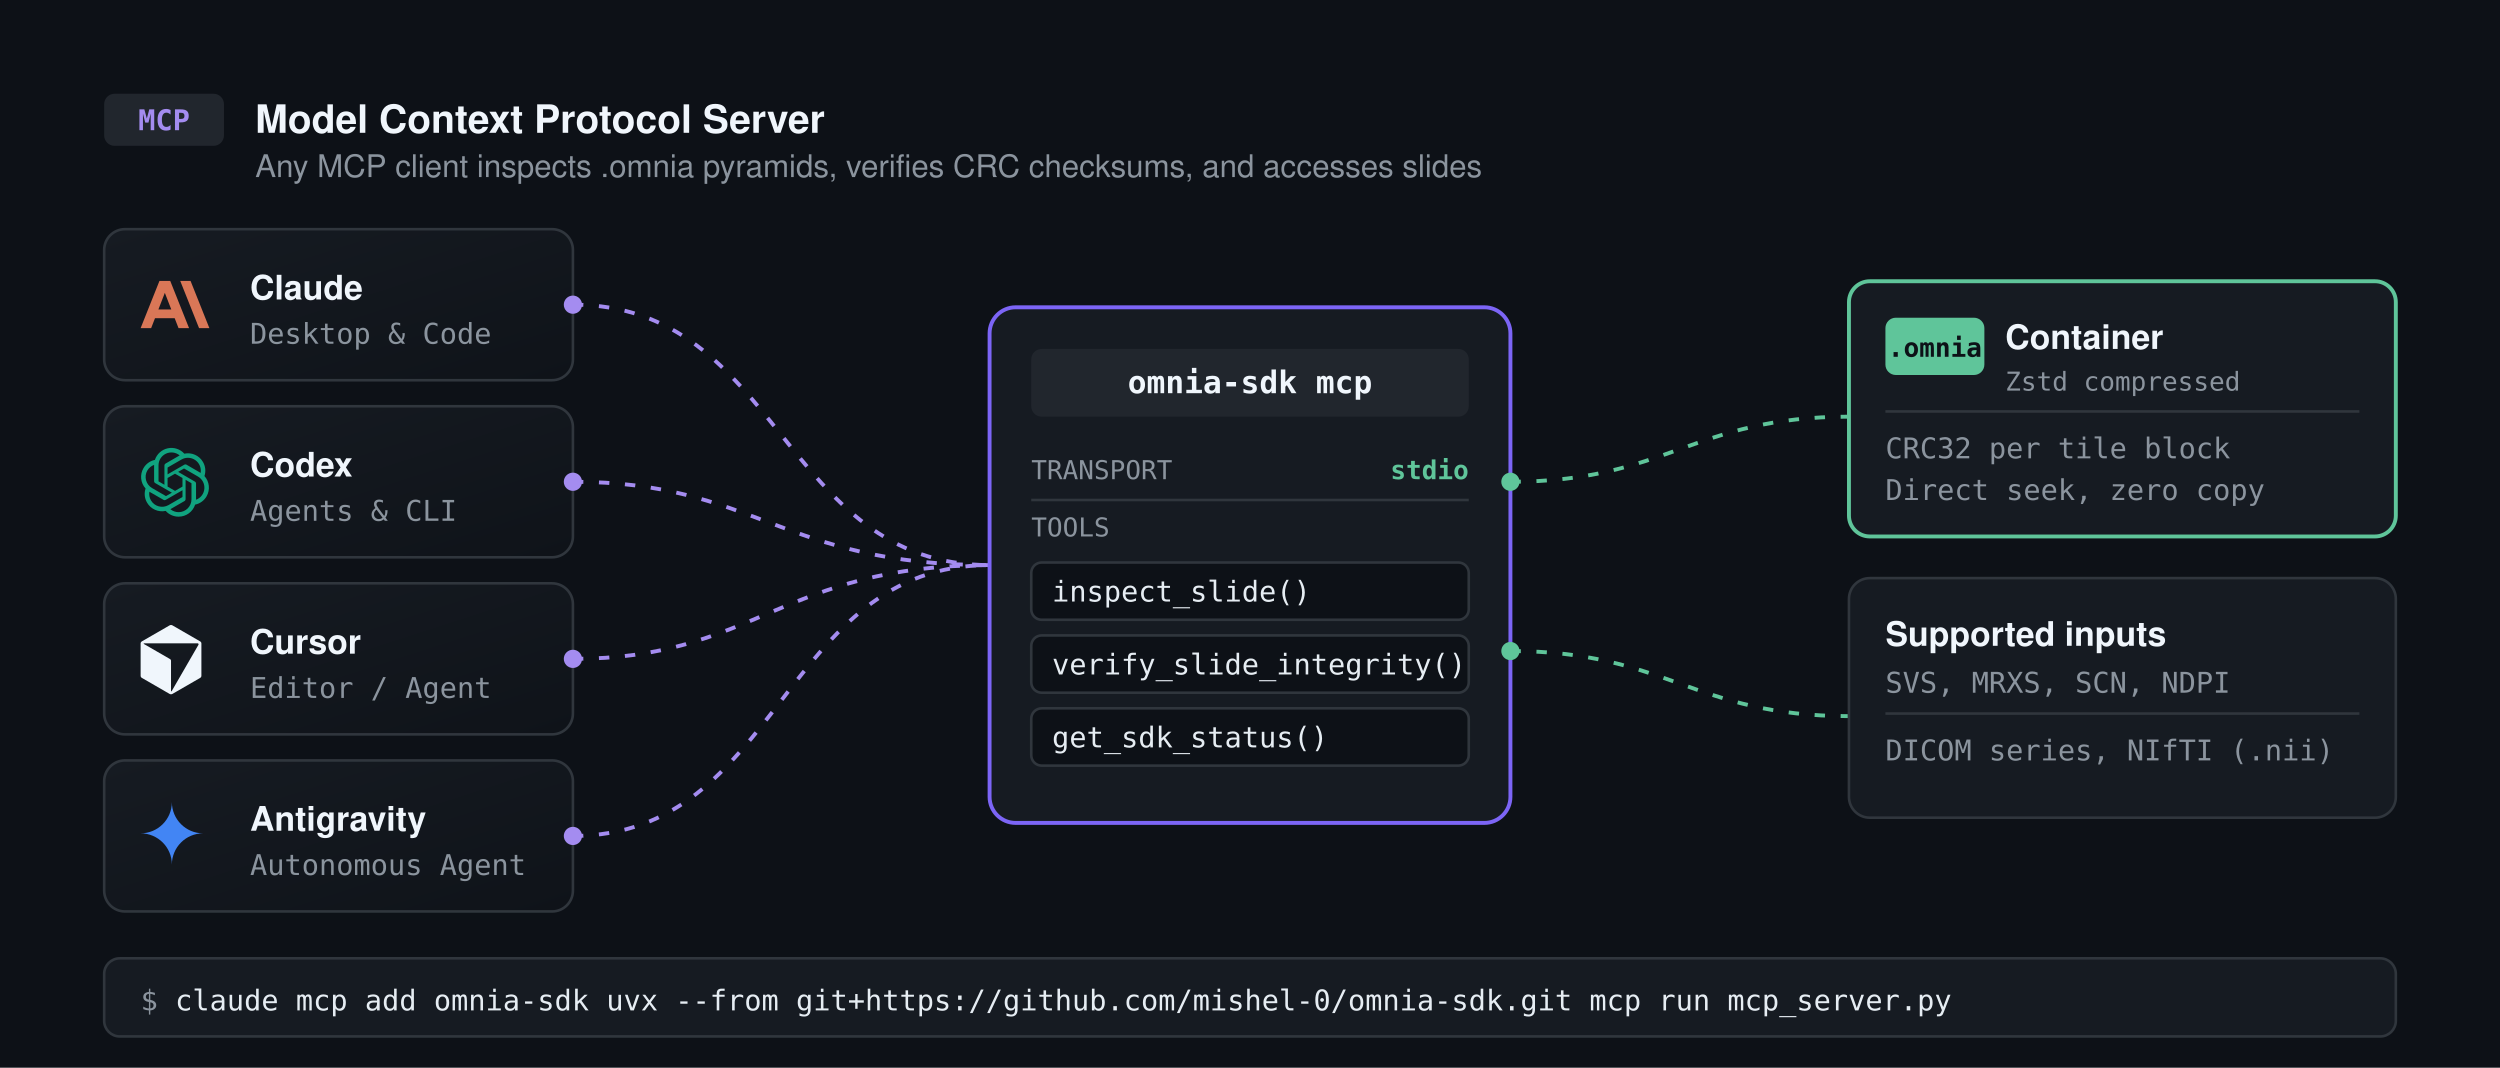
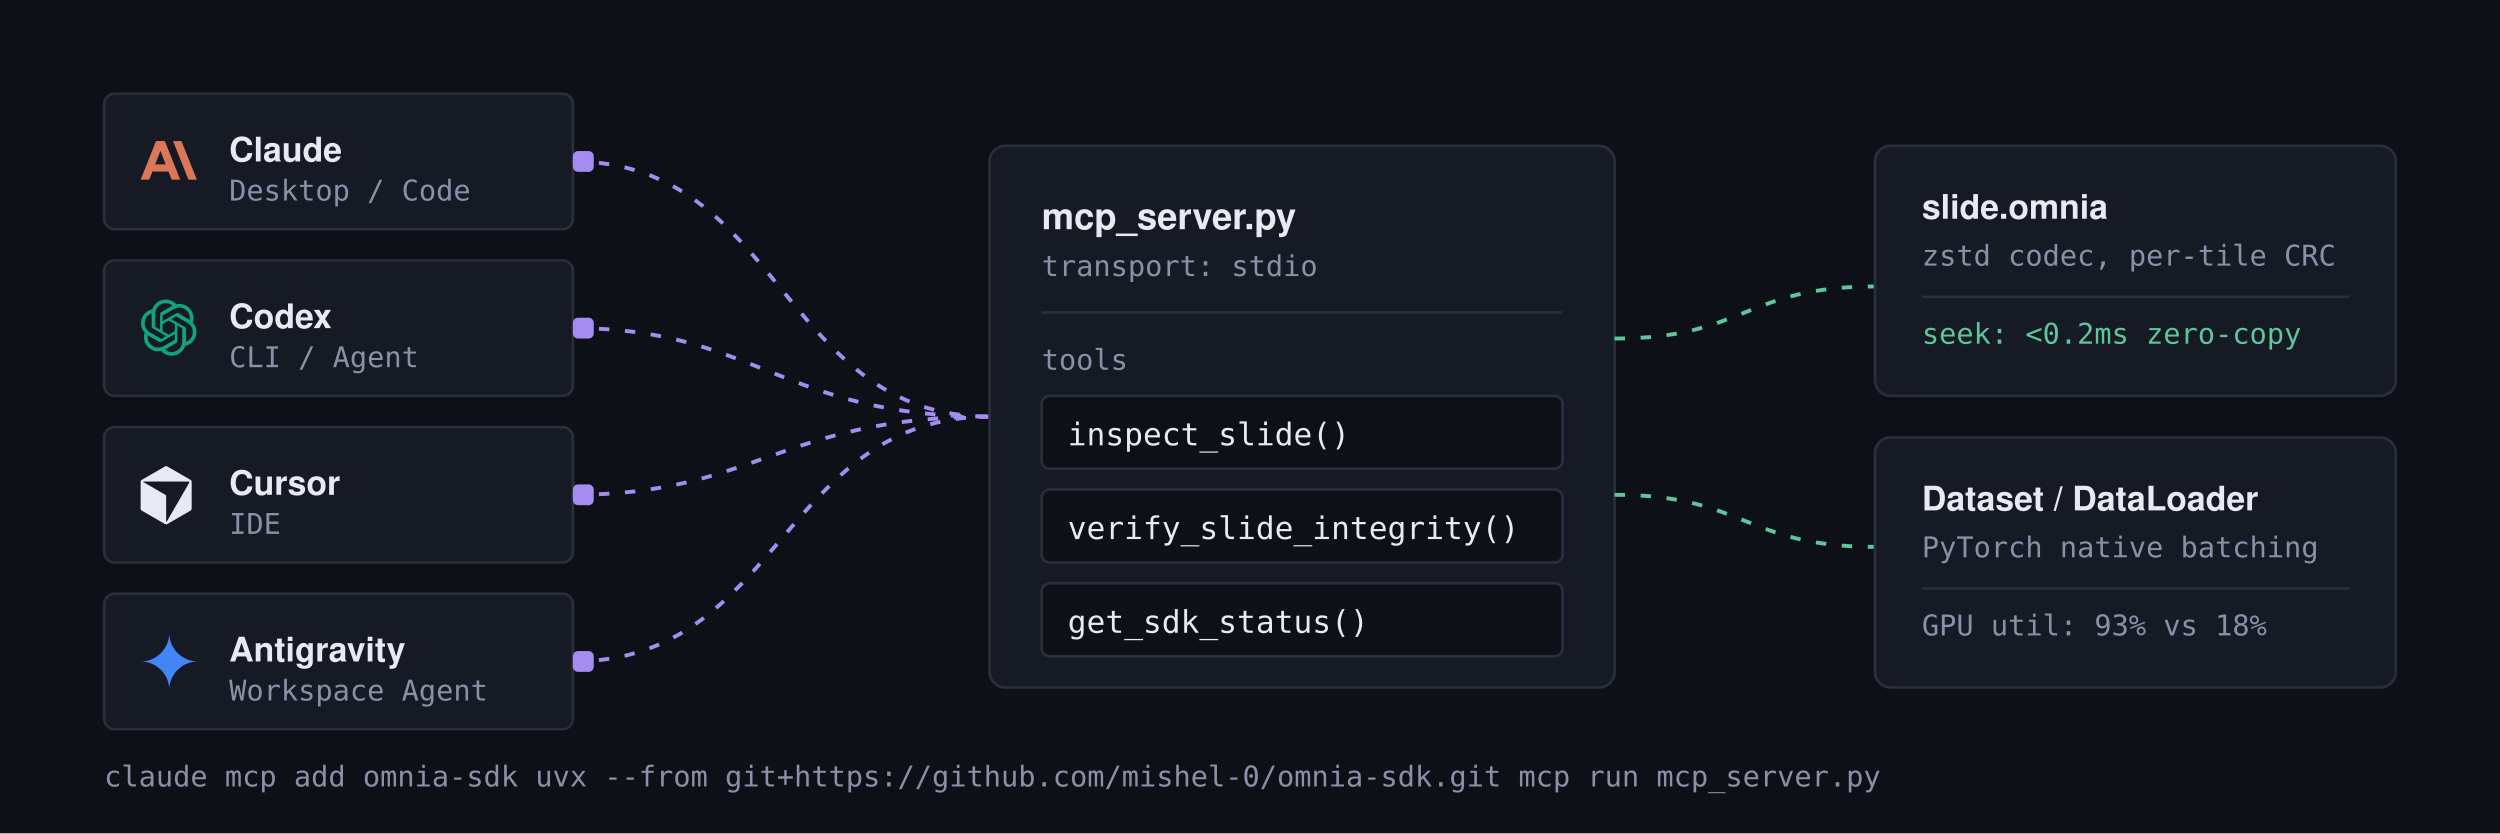
- <svg xmlns="http://www.w3.org/2000/svg" viewBox="0 0 960 410" width="960" height="410" role="img" aria-label="Omnia Model Context Protocol (MCP) Architecture">
-   <defs>
-     <linearGradient id="grad-omnia" x1="0%" y1="0%" x2="100%" y2="100%">
-       <stop offset="0%" stop-color="#5fc59a" />
-       <stop offset="100%" stop-color="#3aa97b" />
-     </linearGradient>
-     <linearGradient id="grad-mcp" x1="0%" y1="0%" x2="100%" y2="100%">
-       <stop offset="0%" stop-color="#7c65f6" />
-       <stop offset="100%" stop-color="#a48cf0" />
-     </linearGradient>
-     <linearGradient id="grad-card" x1="0%" y1="0%" x2="100%" y2="100%">
-       <stop offset="0%" stop-color="#161b22" />
-       <stop offset="100%" stop-color="#0f1319" />
-     </linearGradient>
-   </defs>
+ <svg xmlns="http://www.w3.org/2000/svg" viewBox="0 0 960 320" width="960" height="320" role="img" aria-label="Omnia MCP stdio architecture connecting Claude, Codex, Cursor, and Antigravity">
  <style>
text { font-family: -apple-system, BlinkMacSystemFont, 'Segoe UI', Helvetica, Arial, sans-serif; }
- .mono { font-family: ui-monospace, SFMono-Regular, Menlo, Consolas, monospace; }
- 
- @keyframes flow {
-   0% { stroke-dashoffset: 40; }
-   100% { stroke-dashoffset: 0; }
+ .m { font-family: ui-monospace, SFMono-Regular, Menlo, Consolas, monospace; }
+ @keyframes dash { 0% { stroke-dashoffset: 24; } 100% { stroke-dashoffset: 0; } }
+ @keyframes move-tile {
+   0% { transform: translateX(0); opacity: 0; }
+   10% { opacity: 1; }
+   90% { opacity: 1; }
+   100% { transform: translateX(200px); opacity: 0; }
}
- 
- @keyframes packet-left {
-   0% { transform: translateX(0); opacity: 0; }
-   15% { opacity: 1; }
-   85% { opacity: 1; }
-   100% { transform: translateX(170px); opacity: 0; }
- }
- 
- @keyframes packet-right {
-   0% { transform: translateX(0); opacity: 0; }
-   15% { opacity: 1; }
-   85% { opacity: 1; }
-   100% { transform: translateX(170px); opacity: 0; }
- }
- 
- .wire-in {
-   stroke-dasharray: 4 6;
-   animation: flow 2s linear infinite;
- }
- 
- .wire-out {
-   stroke-dasharray: 4 6;
-   animation: flow 2s linear infinite reverse;
- }
- 
- .dot-l { animation: packet-left 2.4s cubic-bezier(0.4, 0, 0.2, 1) infinite; }
- .dot-r { animation: packet-right 2.4s cubic-bezier(0.4, 0, 0.2, 1) infinite; }
- 
- @media (prefers-reduced-motion: reduce) {
-   * { animation: none !important; }
- }
+ .wire { stroke-dasharray: 4 6; animation: dash 1.5s linear infinite; }
+ .tile { animation: move-tile 2.5s cubic-bezier(0.4, 0, 0.2, 1) infinite; }
+ @media (prefers-reduced-motion: reduce) { * { animation: none !important; } }
</style>
-   <rect width="960" height="410" fill="#0d1117" />
+   <rect width="960" height="320" fill="#0d1117" />
  <g transform="translate(40, 36)">
-     <rect x="0" y="0" width="46" height="20" rx="4" fill="#21262d" />
-     <text x="23" y="14" text-anchor="middle" class="mono" font-size="11" font-weight="700" fill="#a48cf0">MCP</text>
-     <text x="58" y="15" font-size="15" font-weight="700" fill="#f0f6fc">Model Context Protocol Server</text>
-     <text x="58" y="32" font-size="12" fill="#8b949e">Any MCP client inspects .omnia pyramids, verifies CRC checksums, and accesses slides</text>
+     <rect width="180" height="52" rx="4" fill="#151a24" stroke="#2a2f3d" />
+     <g transform="translate(14, 15) scale(0.9)" fill="#d97757">
+       <path fill-rule="evenodd" d="M13.827 3.52h3.603L24 20h-3.603l-6.57-16.48zm-7.258 0h3.767L16.906 20h-3.674l-1.343-3.461H5.017l-1.344 3.46H0L6.57 3.522zm4.132 9.959L8.453 7.687 6.205 13.48H10.7z" />
+     </g>
+     <text x="48" y="26" font-size="13" font-weight="600" fill="#e8e9f2">Claude</text>
+     <text x="48" y="41" class="m" font-size="11" fill="#8b90a8">Desktop / Code</text>
  </g>
-   <g transform="translate(40, 88)">
+   <g transform="translate(40, 100)">
+     <rect width="180" height="52" rx="4" fill="#151a24" stroke="#2a2f3d" />
+     <g transform="translate(14, 15) scale(0.9)" fill="#10a37f">
+       <path d="M22.282 9.821a5.985 5.985 0 0 0-.516-4.911 6.046 6.046 0 0 0-6.51-2.9A6.065 6.065 0 0 0 4.981 4.182a5.985 5.985 0 0 0-3.998 2.9 6.046 6.046 0 0 0 .743 7.097 5.98 5.98 0 0 0 .511 4.911 6.051 6.051 0 0 0 6.515 2.9A5.985 5.985 0 0 0 13.26 24a6.056 6.056 0 0 0 5.772-4.206 5.989 5.989 0 0 0 3.998-2.9 6.056 6.056 0 0 0-.748-7.073zm-9.022 12.608a4.476 4.476 0 0 1-2.876-1.041l.142-.08 4.778-2.758a.795.795 0 0 0 .393-.681v-6.737l2.02 1.169a.071.071 0 0 1 .038.052v5.583a4.504 4.504 0 0 1-4.495 4.494zm-9.661-4.125a4.471 4.471 0 0 1-.535-3.014l.142.085 4.783 2.758a.771.771 0 0 0 .781 0l5.843-3.369v2.332a.08.08 0 0 1-.033.061L9.74 19.95a4.499 4.499 0 0 1-6.141-1.646zM2.341 7.896a4.485 4.485 0 0 1 2.365-1.973V11.6a.766.766 0 0 0 .388.676l5.814 3.354-2.02 1.169a.076.076 0 0 1-.071 0l-4.83-2.787A4.504 4.504 0 0 1 2.341 7.872zm16.596 3.856L13.104 8.364 15.119 7.2a.076.076 0 0 1 .071 0l4.83 2.791a4.494 4.494 0 0 1-.676 8.104v-5.677a.79.79 0 0 0-.407-.667zm2.011-3.023l-.142-.085-4.774-2.782a.776.776 0 0 0-.785 0L9.409 9.23V6.897a.066.066 0 0 1 .028-.061l4.83-2.787a4.499 4.499 0 0 1 6.68 4.66zM8.306 12.863l-2.02-1.164a.08.08 0 0 1-.038-.057V6.074a4.499 4.499 0 0 1 7.376-3.454l-.142.081L8.704 5.459a.795.795 0 0 0-.393.681zm1.098-2.365l2.602-1.5 2.607 1.5v2.999l-2.597 1.5-2.607-1.5Z" />
+     </g>
+     <text x="48" y="26" font-size="13" font-weight="600" fill="#e8e9f2">Codex</text>
+     <text x="48" y="41" class="m" font-size="11" fill="#8b90a8">CLI / Agent</text>
+   </g>
+   <g transform="translate(40, 164)">
+     <rect width="180" height="52" rx="4" fill="#151a24" stroke="#2a2f3d" />
+     <g transform="translate(14, 15) scale(0.042)" fill="#e8e9f2">
+       <path d="M457.43 125.94 244.42 2.96a22.13 22.13 0 0 0-22.12 0L9.3 125.94C3.55 129.26 0 135.4 0 142.05v247.99c0 6.65 3.55 12.79 9.3 16.11l213.01 122.98a22.13 22.13 0 0 0 22.12 0l213.01-122.98c5.75-3.32 9.3-9.46 9.3-16.11V142.05c0-6.65-3.55-12.79-9.3-16.11zm-13.38 26.05L238.42 508.15c-1.39 2.4-5.06 1.42-5.06-1.36V273.58c0-4.66-2.49-8.97-6.53-11.31L24.87 145.67c-2.4-1.39-1.42-5.06 1.36-5.06h411.26c5.84 0 9.49 6.33 6.57 11.39h-.01Z" />
+     </g>
+     <text x="48" y="26" font-size="13" font-weight="600" fill="#e8e9f2">Cursor</text>
+     <text x="48" y="41" class="m" font-size="11" fill="#8b90a8">IDE</text>
+   </g>
+   <g transform="translate(40, 228)">
+     <rect width="180" height="52" rx="4" fill="#151a24" stroke="#2a2f3d" />
+     <g transform="translate(14, 15)" fill="#4285f4">
+       <path d="M11 0C11 6.075 6.075 11 0 11c6.075 0 11 4.925 11 11 0-6.075 4.925-11 11-11-6.075 0-11-4.925-11-11z" />
+     </g>
+     <text x="48" y="26" font-size="13" font-weight="600" fill="#e8e9f2">Antigravity</text>
+     <text x="48" y="41" class="m" font-size="11" fill="#8b90a8">Workspace Agent</text>
+   </g>
+   <g stroke="#2a2f3d" stroke-width="1.5" fill="none">
+     <path d="M 220 62 C 300 62, 300 160, 380 160" class="wire" stroke="#a48cf0" />
+     <path d="M 220 126 C 290 126, 300 160, 380 160" class="wire" stroke="#a48cf0" />
+     <path d="M 220 190 C 290 190, 300 160, 380 160" class="wire" stroke="#a48cf0" />
+     <path d="M 220 254 C 300 254, 300 160, 380 160" class="wire" stroke="#a48cf0" />
+   </g>
+   <g fill="#a48cf0">
+     <rect class="tile" style="animation-delay: 0.0s" x="220" y="58" width="8" height="8" rx="2" />
+     <rect class="tile" style="animation-delay: 0.6s" x="220" y="122" width="8" height="8" rx="2" />
+     <rect class="tile" style="animation-delay: 1.2s" x="220" y="186" width="8" height="8" rx="2" />
+     <rect class="tile" style="animation-delay: 1.8s" x="220" y="250" width="8" height="8" rx="2" />
+   </g>
+   <g transform="translate(380, 56)">
+     <rect width="240" height="208" rx="6" fill="#151a24" stroke="#2a2f3d" />
+     <text x="20" y="32" font-size="14" font-weight="700" fill="#e8e9f2">mcp_server.py</text>
+     <text x="20" y="50" class="m" font-size="11" fill="#8b90a8">transport: stdio</text>
+     <line x1="20" y1="64" x2="220" y2="64" stroke="#2a2f3d" />
+     <text x="20" y="86" class="m" font-size="11" fill="#8b90a8">tools</text>
+     <rect x="20" y="96" width="200" height="28" rx="3" fill="#0d1117" stroke="#2a2f3d" />
+     <text x="30" y="115" class="m" font-size="12" fill="#e8e9f2">inspect_slide()</text>
+     <rect x="20" y="132" width="200" height="28" rx="3" fill="#0d1117" stroke="#2a2f3d" />
+     <text x="30" y="151" class="m" font-size="12" fill="#e8e9f2">verify_slide_integrity()</text>
+     <rect x="20" y="168" width="200" height="28" rx="3" fill="#0d1117" stroke="#2a2f3d" />
+     <text x="30" y="187" class="m" font-size="12" fill="#e8e9f2">get_sdk_status()</text>
+   </g>
+   <g stroke="#2a2f3d" stroke-width="1.5" fill="none">
+     <path d="M 620 130 C 670 130, 670 110, 720 110" class="wire" stroke="#5fc59a" />
+     <path d="M 620 190 C 670 190, 670 210, 720 210" class="wire" stroke="#5fc59a" />
+   </g>
+   <g transform="translate(720, 56)">
    <g transform="translate(0, 0)">
-       <rect width="180" height="58" rx="8" fill="url(#grad-card)" stroke="#30363d" />
-       <g transform="translate(14, 16) scale(1.1)" fill="#d97757">
-         <path fill-rule="evenodd" d="M13.827 3.52h3.603L24 20h-3.603l-6.57-16.48zm-7.258 0h3.767L16.906 20h-3.674l-1.343-3.461H5.017l-1.344 3.46H0L6.57 3.522zm4.132 9.959L8.453 7.687 6.205 13.48H10.7z" />
-       </g>
-       <text x="56" y="27" font-size="13" font-weight="600" fill="#f0f6fc">Claude</text>
-       <text x="56" y="44" class="mono" font-size="11" fill="#8b949e">Desktop &amp; Code</text>
+       <rect width="200" height="96" rx="6" fill="#151a24" stroke="#2a2f3d" />
+       <text x="18" y="28" font-size="13" font-weight="700" fill="#e8e9f2">slide.omnia</text>
+       <text x="18" y="46" class="m" font-size="11" fill="#8b90a8">zstd codec, per-tile CRC</text>
+       <line x1="18" y1="58" x2="182" y2="58" stroke="#2a2f3d" />
+       <text x="18" y="76" class="m" font-size="11" fill="#5fc59a">seek: &lt;0.2ms zero-copy</text>
    </g>
-     <g transform="translate(0, 68)">
-       <rect width="180" height="58" rx="8" fill="url(#grad-card)" stroke="#30363d" />
-       <g transform="translate(14, 16) scale(1.1)" fill="#10a37f">
-         <path d="M22.282 9.821a5.985 5.985 0 0 0-.516-4.911 6.046 6.046 0 0 0-6.51-2.9A6.065 6.065 0 0 0 4.981 4.182a5.985 5.985 0 0 0-3.998 2.9 6.046 6.046 0 0 0 .743 7.097 5.98 5.98 0 0 0 .511 4.911 6.051 6.051 0 0 0 6.515 2.9A5.985 5.985 0 0 0 13.26 24a6.056 6.056 0 0 0 5.772-4.206 5.989 5.989 0 0 0 3.998-2.9 6.056 6.056 0 0 0-.748-7.073zm-9.022 12.608a4.476 4.476 0 0 1-2.876-1.041l.142-.08 4.778-2.758a.795.795 0 0 0 .393-.681v-6.737l2.02 1.169a.071.071 0 0 1 .038.052v5.583a4.504 4.504 0 0 1-4.495 4.494zm-9.661-4.125a4.471 4.471 0 0 1-.535-3.014l.142.085 4.783 2.758a.771.771 0 0 0 .781 0l5.843-3.369v2.332a.08.08 0 0 1-.033.061L9.74 19.95a4.499 4.499 0 0 1-6.141-1.646zM2.341 7.896a4.485 4.485 0 0 1 2.365-1.973V11.6a.766.766 0 0 0 .388.676l5.814 3.354-2.02 1.169a.076.076 0 0 1-.071 0l-4.83-2.787A4.504 4.504 0 0 1 2.341 7.872zm16.596 3.856L13.104 8.364 15.119 7.2a.076.076 0 0 1 .071 0l4.83 2.791a4.494 4.494 0 0 1-.676 8.104v-5.677a.79.79 0 0 0-.407-.667zm2.011-3.023l-.142-.085-4.774-2.782a.776.776 0 0 0-.785 0L9.409 9.23V6.897a.066.066 0 0 1 .028-.061l4.83-2.787a4.499 4.499 0 0 1 6.68 4.66zM8.306 12.863l-2.02-1.164a.08.08 0 0 1-.038-.057V6.074a4.499 4.499 0 0 1 7.376-3.454l-.142.081L8.704 5.459a.795.795 0 0 0-.393.681zm1.098-2.365l2.602-1.5 2.607 1.5v2.999l-2.597 1.5-2.607-1.5Z" />
-       </g>
-       <text x="56" y="27" font-size="13" font-weight="600" fill="#f0f6fc">Codex</text>
-       <text x="56" y="44" class="mono" font-size="11" fill="#8b949e">Agents &amp; CLI</text>
-     </g>
-     <g transform="translate(0, 136)">
-       <rect width="180" height="58" rx="8" fill="url(#grad-card)" stroke="#30363d" />
-       <g transform="translate(14, 16) scale(0.05)" fill="#f0f6fc">
-         <path d="M457.43 125.94 244.42 2.96a22.13 22.13 0 0 0-22.12 0L9.3 125.94C3.55 129.26 0 135.4 0 142.05v247.99c0 6.65 3.55 12.79 9.3 16.11l213.01 122.98a22.13 22.13 0 0 0 22.12 0l213.01-122.98c5.75-3.32 9.3-9.46 9.3-16.11V142.05c0-6.65-3.55-12.79-9.3-16.11zm-13.38 26.05L238.42 508.15c-1.39 2.4-5.06 1.42-5.06-1.36V273.58c0-4.66-2.49-8.97-6.53-11.31L24.87 145.67c-2.4-1.39-1.42-5.06 1.36-5.06h411.26c5.84 0 9.49 6.33 6.57 11.39h-.01Z" />
-       </g>
-       <text x="56" y="27" font-size="13" font-weight="600" fill="#f0f6fc">Cursor</text>
-       <text x="56" y="44" class="mono" font-size="11" fill="#8b949e">Editor / Agent</text>
-     </g>
-     <g transform="translate(0, 204)">
-       <rect width="180" height="58" rx="8" fill="url(#grad-card)" stroke="#30363d" />
-       <g transform="translate(14, 16)" fill="#4285f4">
-         <path d="M12 0C12 6.627 6.627 12 0 12c6.627 0 12 5.373 12 12 0-6.627 5.373-12 12-12-6.627 0-12-5.373-12-12z" />
-       </g>
-       <text x="56" y="27" font-size="13" font-weight="600" fill="#f0f6fc">Antigravity</text>
-       <text x="56" y="44" class="mono" font-size="11" fill="#8b949e">Autonomous Agent</text>
+     <g transform="translate(0, 112)">
+       <rect width="200" height="96" rx="6" fill="#151a24" stroke="#2a2f3d" />
+       <text x="18" y="28" font-size="13" font-weight="700" fill="#e8e9f2">Dataset / DataLoader</text>
+       <text x="18" y="46" class="m" font-size="11" fill="#8b90a8">PyTorch native batching</text>
+       <line x1="18" y1="58" x2="182" y2="58" stroke="#2a2f3d" />
+       <text x="18" y="76" class="m" font-size="11" fill="#8b90a8">GPU util: 93% vs 18%</text>
    </g>
  </g>
-   <g stroke="#30363d" stroke-width="1.5" fill="none">
-     <path d="M 220 117 C 300 117, 300 217, 380 217" class="wire-in" stroke="#a48cf0" />
-     <path d="M 220 185 C 290 185, 300 217, 380 217" class="wire-in" stroke="#a48cf0" />
-     <path d="M 220 253 C 290 253, 300 217, 380 217" class="wire-in" stroke="#a48cf0" />
-     <path d="M 220 321 C 300 321, 300 217, 380 217" class="wire-in" stroke="#a48cf0" />
-   </g>
-   <g fill="#a48cf0">
-     <circle cx="220" cy="117" r="3.5" class="dot-l" />
-     <circle cx="220" cy="185" r="3.5" class="dot-l" style="animation-delay: 0.6s" />
-     <circle cx="220" cy="253" r="3.5" class="dot-l" style="animation-delay: 1.2s" />
-     <circle cx="220" cy="321" r="3.5" class="dot-l" style="animation-delay: 1.8s" />
-   </g>
-   <g transform="translate(380, 118)">
-     <rect width="200" height="198" rx="10" fill="#161b22" stroke="#7c65f6" stroke-width="1.5" />
-     <rect x="16" y="16" width="168" height="26" rx="4" fill="#21262d" />
-     <text x="100" y="33" text-anchor="middle" class="mono" font-size="12" font-weight="700" fill="#f0f6fc">omnia-sdk mcp</text>
-     <g transform="translate(16, 56)">
-       <text x="0" y="10" class="mono" font-size="10" fill="#8b949e">TRANSPORT</text>
-       <text x="168" y="10" text-anchor="end" class="mono" font-size="10" font-weight="700" fill="#5fc59a">stdio</text>
-       <line x1="0" y1="18" x2="168" y2="18" stroke="#30363d" />
-     </g>
-     <g transform="translate(16, 88)">
-       <text x="0" y="0" class="mono" font-size="10" fill="#8b949e">TOOLS</text>
-       <g transform="translate(0, 10)">
-         <rect width="168" height="22" rx="4" fill="#0d1117" stroke="#30363d" />
-         <text x="8" y="15" class="mono" font-size="11" fill="#e6edf3">inspect_slide()</text>
-       </g>
-       <g transform="translate(0, 38)">
-         <rect width="168" height="22" rx="4" fill="#0d1117" stroke="#30363d" />
-         <text x="8" y="15" class="mono" font-size="11" fill="#e6edf3">verify_slide_integrity()</text>
-       </g>
-       <g transform="translate(0, 66)">
-         <rect width="168" height="22" rx="4" fill="#0d1117" stroke="#30363d" />
-         <text x="8" y="15" class="mono" font-size="11" fill="#e6edf3">get_sdk_status()</text>
-       </g>
-     </g>
-   </g>
-   <g stroke="#30363d" stroke-width="1.5" fill="none">
-     <path d="M 580 185 C 640 185, 650 160, 710 160" class="wire-out" stroke="#5fc59a" />
-     <path d="M 580 250 C 640 250, 650 275, 710 275" class="wire-out" stroke="#5fc59a" />
-   </g>
-   <g fill="#5fc59a">
-     <circle cx="580" cy="185" r="3.5" class="dot-r" />
-     <circle cx="580" cy="250" r="3.5" class="dot-r" style="animation-delay: 0.8s" />
-   </g>
-   <g transform="translate(710, 108)">
-     <g transform="translate(0, 0)">
-       <rect width="210" height="98" rx="8" fill="#161b22" stroke="#5fc59a" stroke-width="1.5" />
-       <rect x="14" y="14" width="38" height="22" rx="4" fill="#5fc59a" />
-       <text x="33" y="29" text-anchor="middle" class="mono" font-size="10" font-weight="800" fill="#0d1117">.omnia</text>
-       <text x="60" y="26" font-size="13" font-weight="600" fill="#f0f6fc">Container</text>
-       <text x="60" y="42" class="mono" font-size="10" fill="#8b949e">Zstd compressed</text>
-       <line x1="14" y1="50" x2="196" y2="50" stroke="#30363d" />
-       <text x="14" y="68" class="mono" font-size="11" fill="#8b949e">CRC32 per tile block</text>
-       <text x="14" y="84" class="mono" font-size="11" fill="#8b949e">Direct seek, zero copy</text>
-     </g>
-     <g transform="translate(0, 114)">
-       <rect width="210" height="92" rx="8" fill="#161b22" stroke="#30363d" />
-       <text x="14" y="26" font-size="13" font-weight="600" fill="#f0f6fc">Supported inputs</text>
-       <text x="14" y="44" class="mono" font-size="11" fill="#8b949e">SVS, MRXS, SCN, NDPI</text>
-       <line x1="14" y1="52" x2="196" y2="52" stroke="#30363d" />
-       <text x="14" y="70" class="mono" font-size="11" fill="#8b949e">DICOM series, NIfTI (.nii)</text>
-     </g>
-   </g>
-   <g transform="translate(40, 368)">
-     <rect width="880" height="30" rx="6" fill="#161b22" stroke="#30363d" />
-     <text x="14" y="20" class="mono" font-size="11" fill="#8b949e">$ <tspan fill="#e6edf3">claude mcp add omnia-sdk uvx --from git+https://github.com/mishel-0/omnia-sdk.git mcp run mcp_server.py</tspan>
-     </text>
-   </g>
+   <text x="40" y="302" class="m" font-size="11" fill="#8b90a8">claude mcp add omnia-sdk uvx --from git+https://github.com/mishel-0/omnia-sdk.git mcp run mcp_server.py</text>
</svg>
